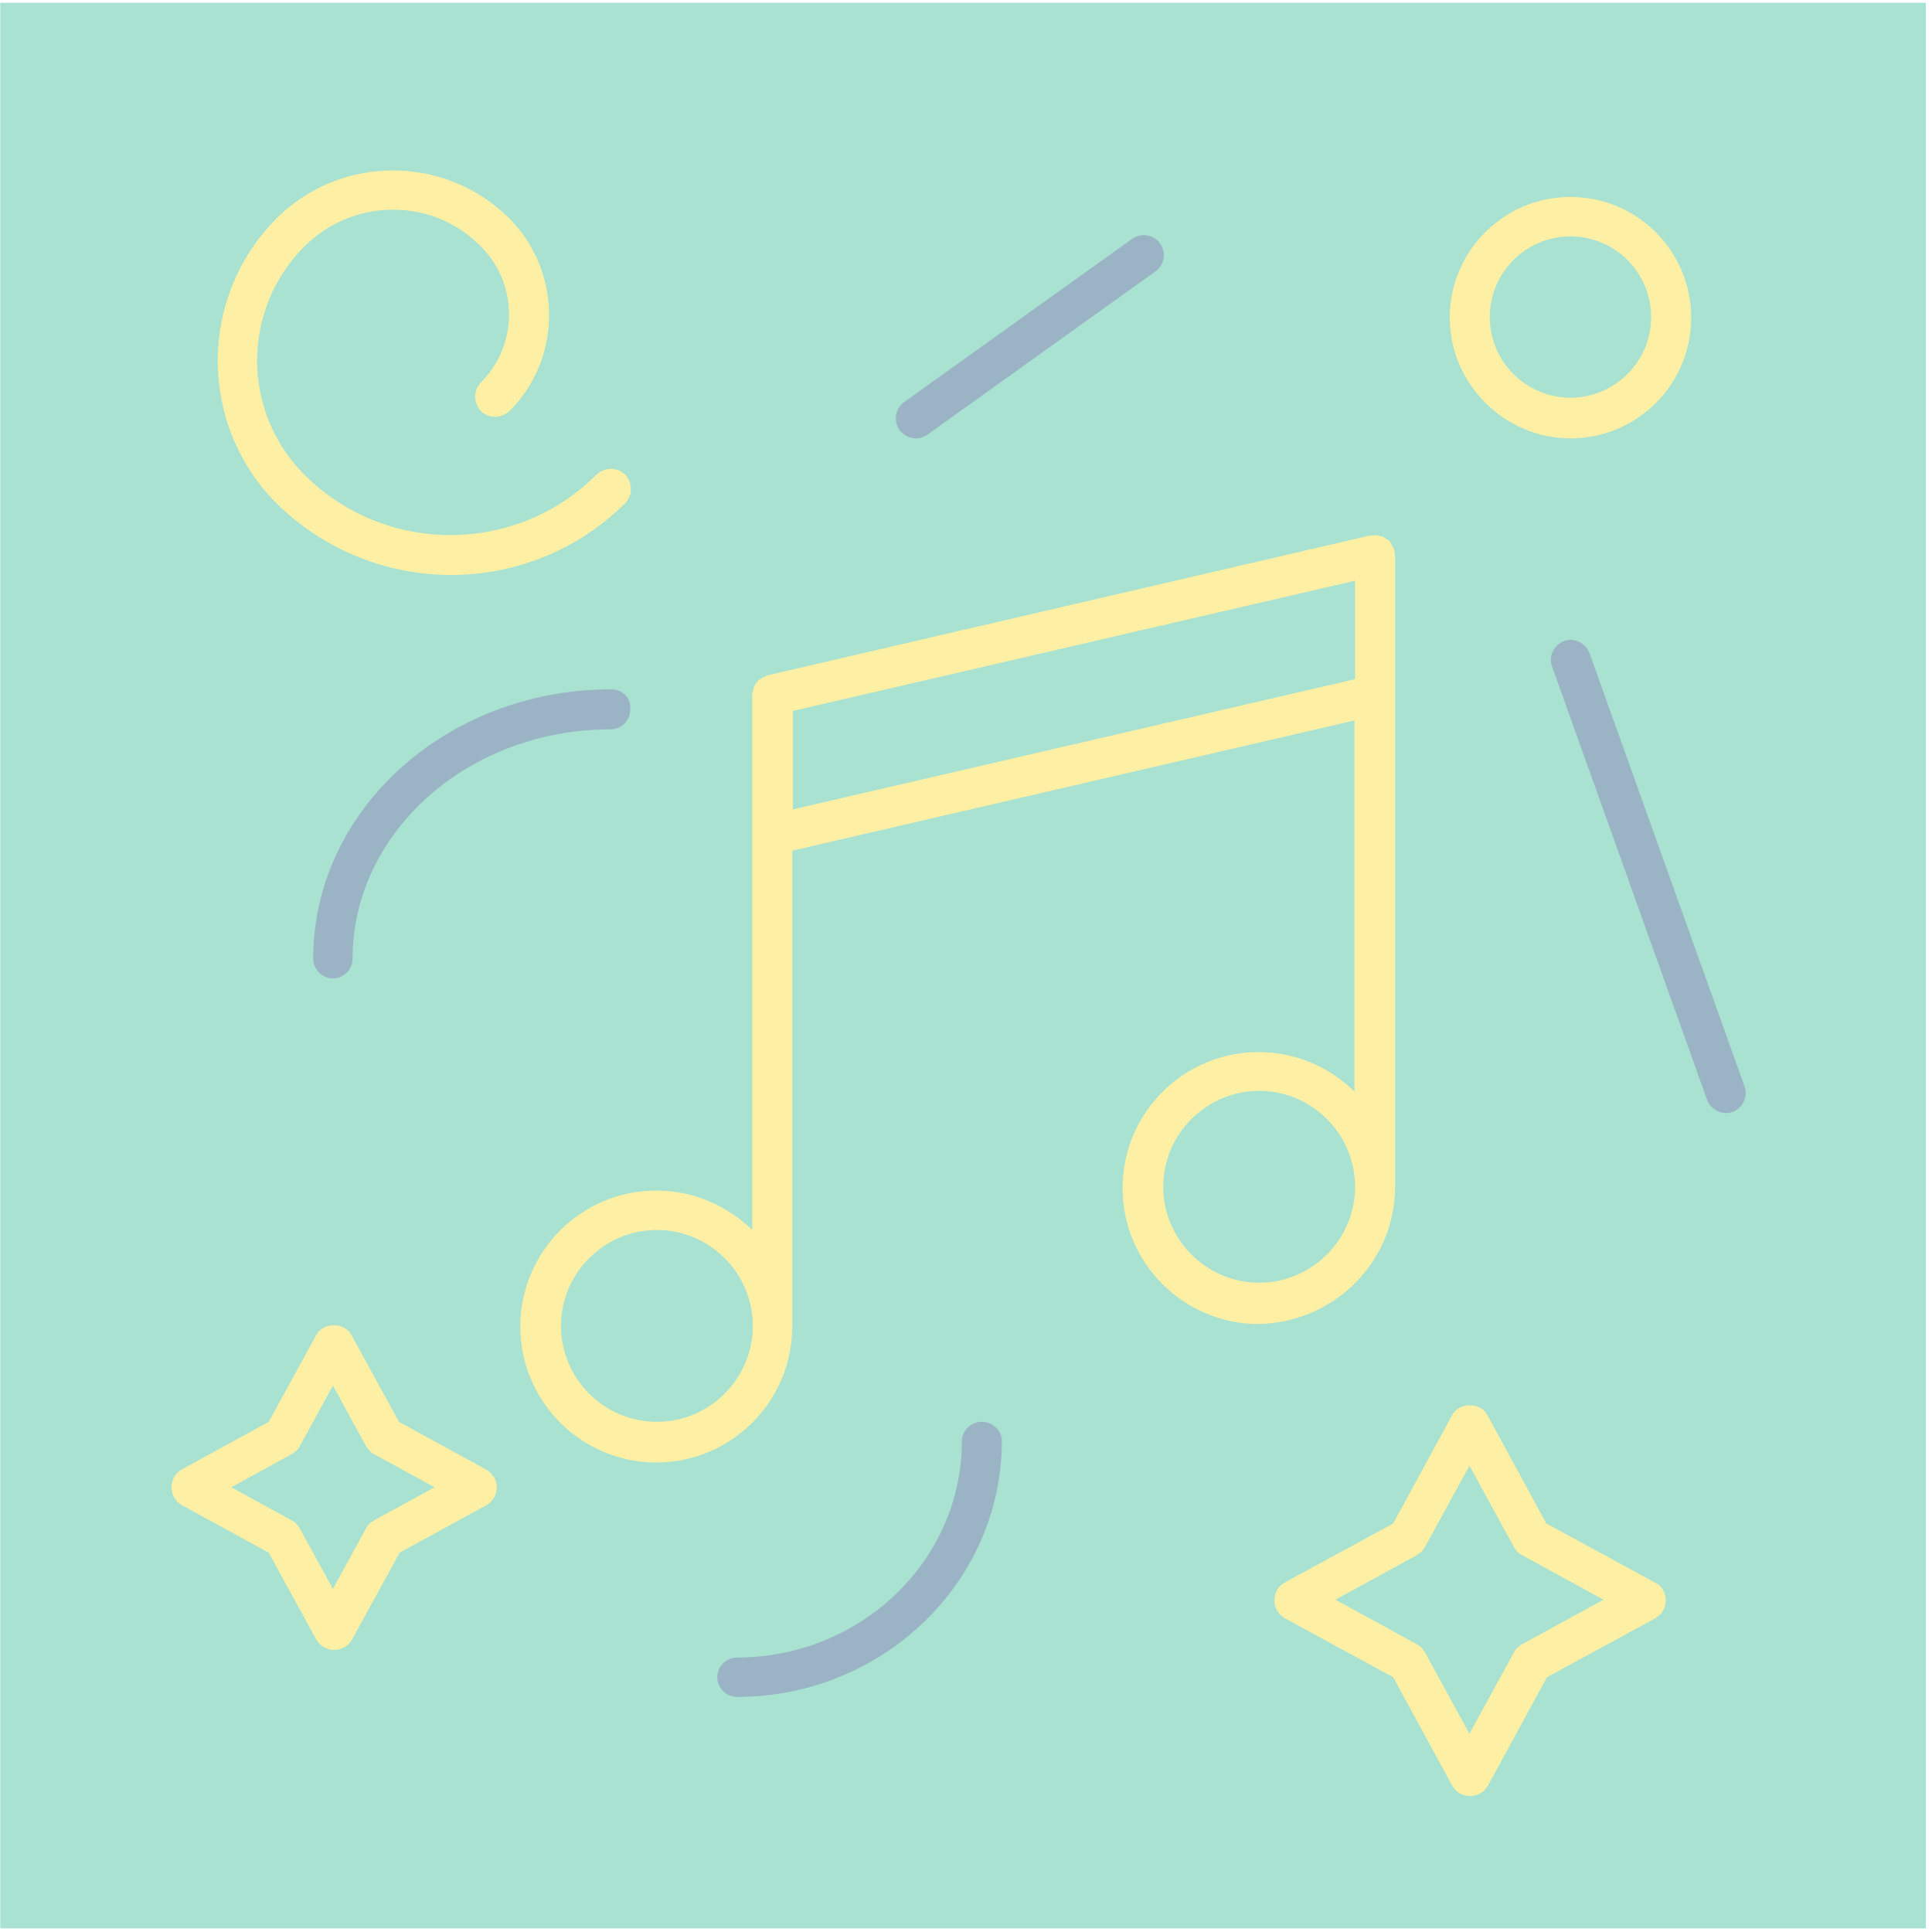
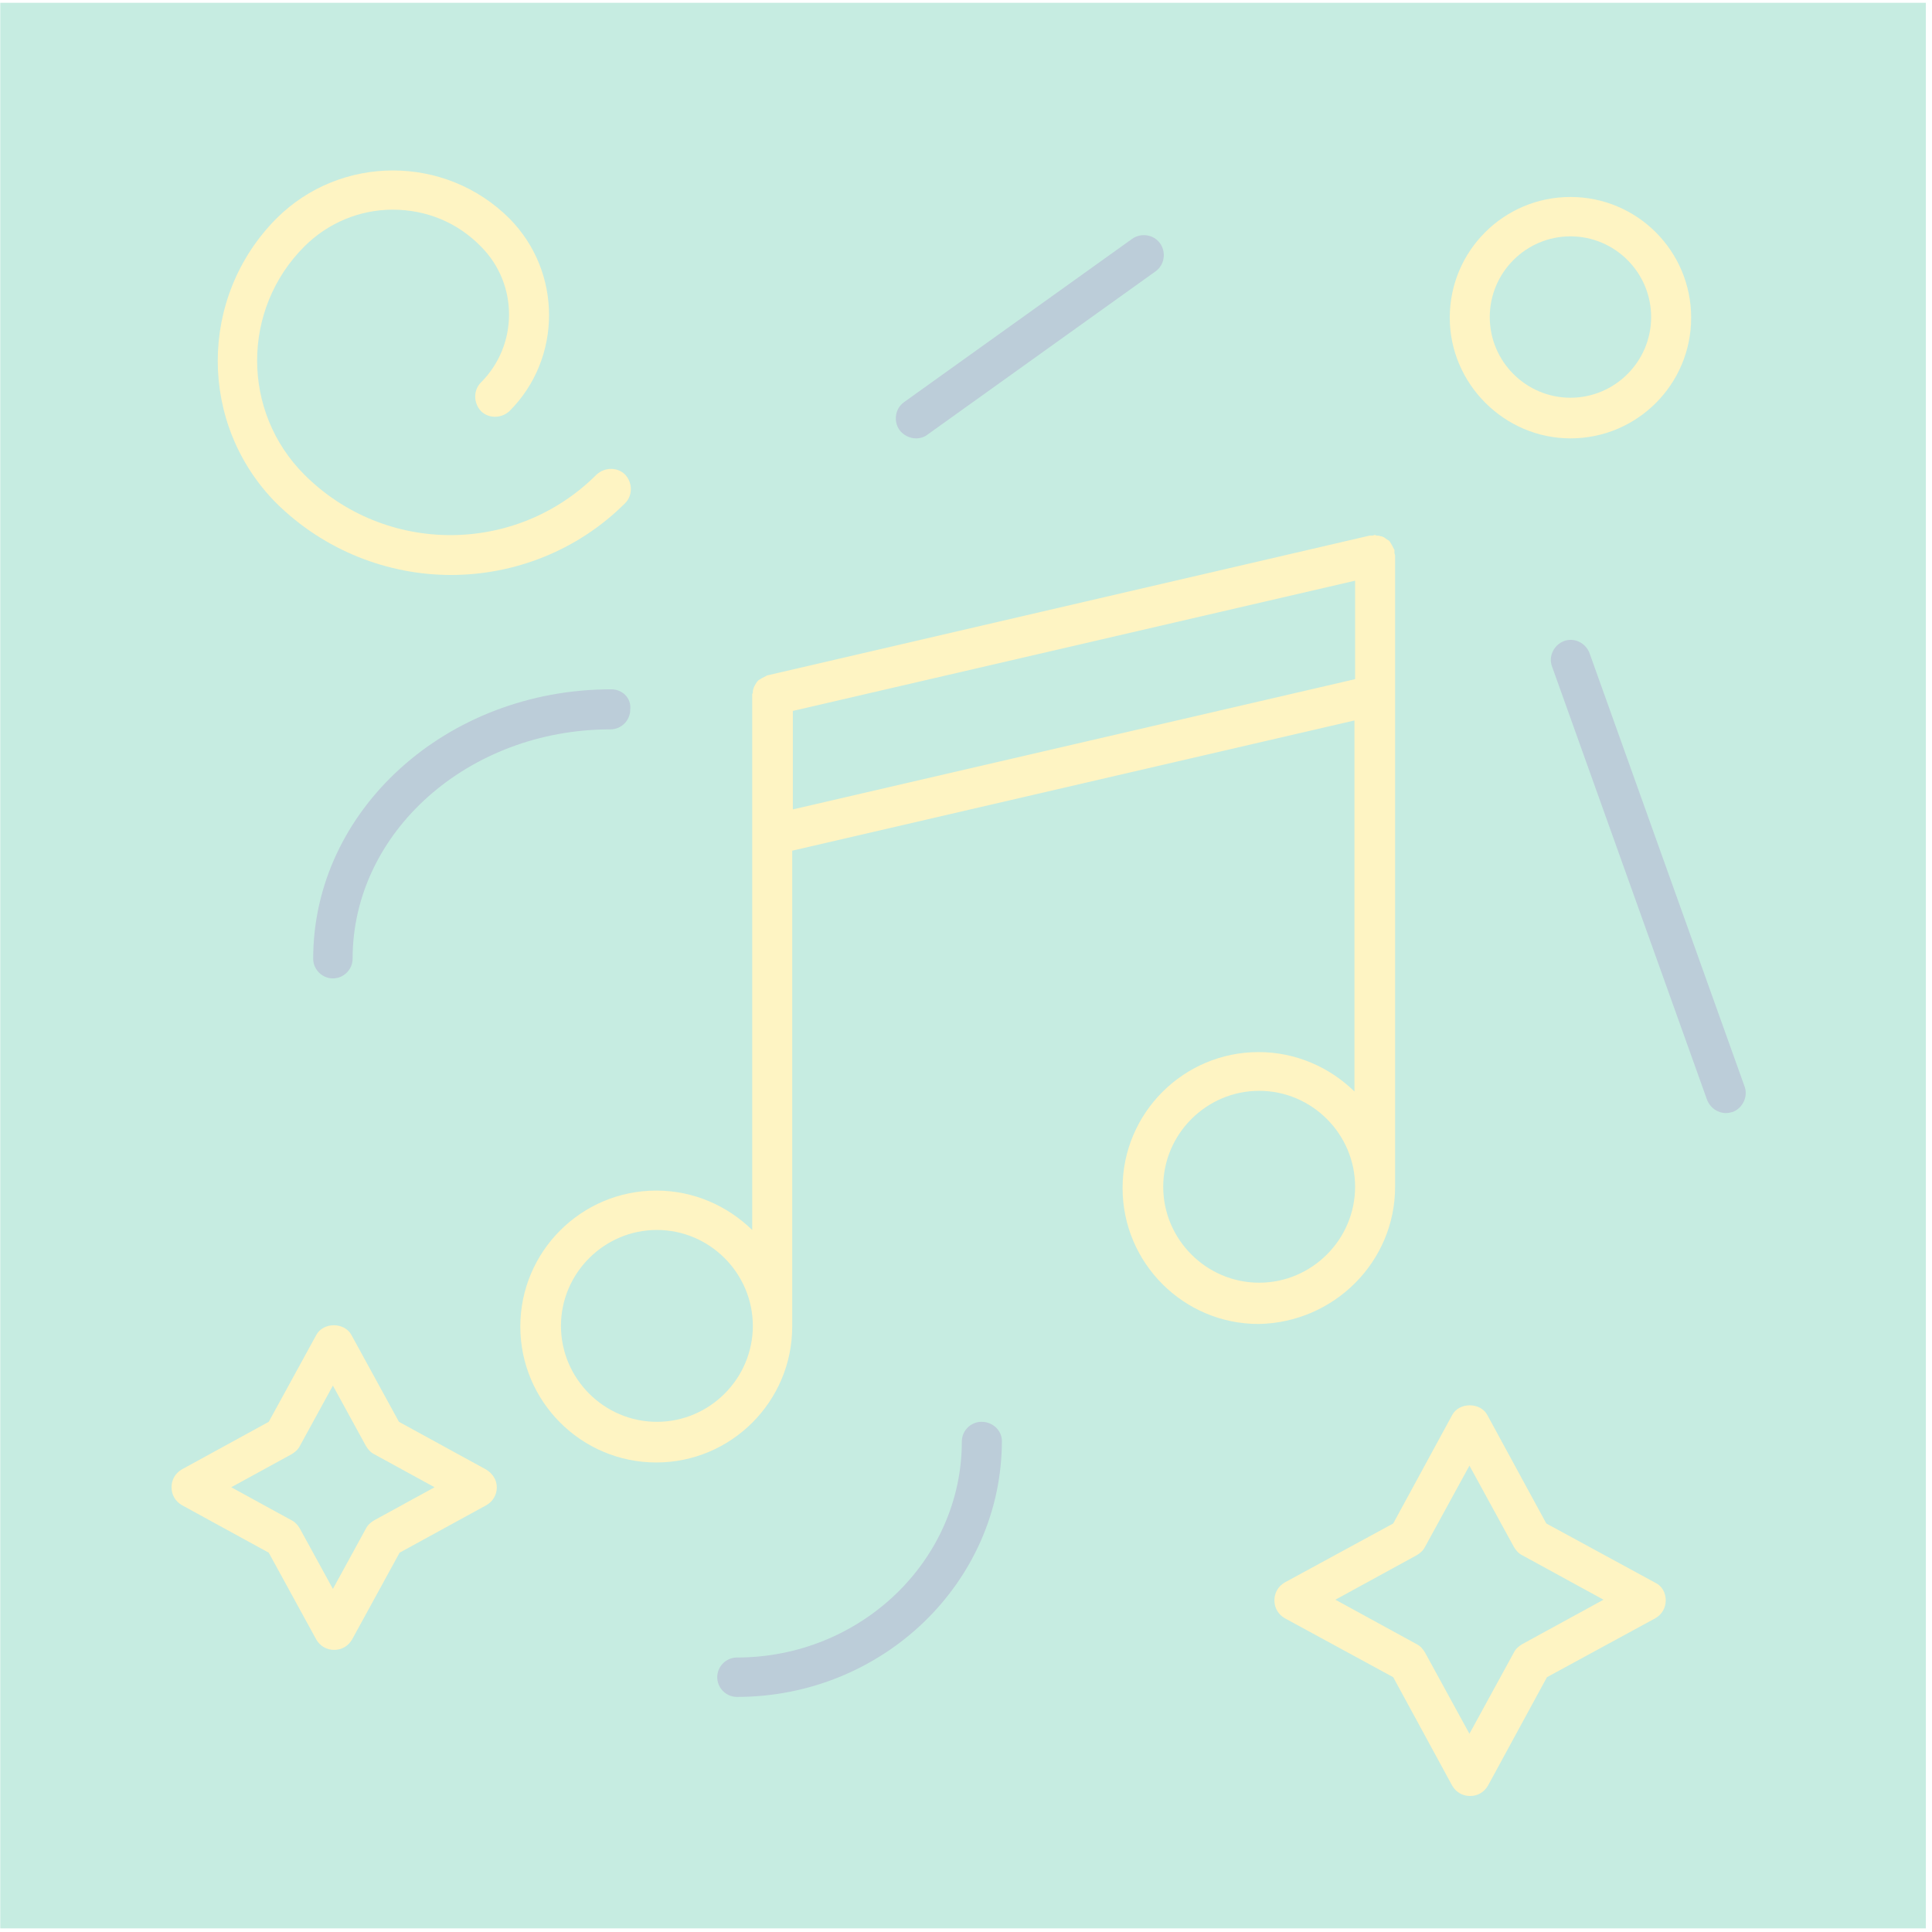
<svg xmlns="http://www.w3.org/2000/svg" width="301" height="301" viewBox="0 0 301 301" fill="none">
-   <g opacity="0.6">
+   <g opacity="0.4">
    <path d="M0.04 0.434L0.04 300.434H300.04V0.434H0.04Z" fill="#70CFB3" />
    <path d="M217.354 184.894V86.511C217.354 86.412 217.255 86.313 217.255 86.115C217.255 86.016 217.255 85.917 217.255 85.719C217.255 85.62 217.156 85.521 217.156 85.521C217.057 85.323 216.958 85.125 216.859 84.927C216.76 84.729 216.661 84.63 216.562 84.432C216.463 84.234 216.265 84.135 216.067 84.036C215.968 83.937 215.771 83.838 215.672 83.739C215.474 83.64 215.276 83.541 215.078 83.541C214.88 83.442 214.682 83.442 214.484 83.442C214.385 83.442 214.286 83.344 214.187 83.344C214.088 83.344 213.989 83.442 213.791 83.442C213.692 83.442 213.593 83.442 213.395 83.442L119.565 105.217C119.466 105.217 119.367 105.316 119.367 105.316C119.169 105.415 118.971 105.514 118.773 105.613C118.575 105.712 118.476 105.811 118.278 105.91C118.08 106.009 117.981 106.207 117.882 106.306C117.783 106.504 117.684 106.603 117.585 106.801C117.486 106.999 117.387 107.197 117.387 107.296C117.288 107.494 117.288 107.692 117.288 107.89C117.288 107.989 117.189 108.088 117.189 108.187V191.625C113.329 187.863 108.083 185.488 102.244 185.488C90.564 185.488 81.062 194.99 81.062 206.669C81.062 218.348 90.564 227.85 102.244 227.85C113.923 227.85 123.425 218.348 123.425 206.669V132.535L211.02 112.245V170.048C207.16 166.286 201.914 163.911 196.074 163.911C184.395 163.911 174.893 173.413 174.893 185.092C174.893 196.771 184.395 206.273 196.074 206.273C207.852 206.075 217.354 196.573 217.354 184.894ZM102.343 221.516C94.127 221.516 87.397 214.785 87.397 206.57C87.397 198.355 94.127 191.625 102.343 191.625C110.558 191.625 117.288 198.355 117.288 206.57C117.288 214.785 110.558 221.516 102.343 221.516ZM123.524 126.102V110.76L211.119 90.47V105.811L123.524 126.102ZM196.173 199.84C187.958 199.84 181.227 193.109 181.227 184.894C181.227 176.679 187.958 169.949 196.173 169.949C204.388 169.949 211.119 176.679 211.119 184.894C211.119 193.109 204.388 199.84 196.173 199.84Z" fill="#FCE468" />
    <path d="M70.274 89.579C80.073 89.579 89.971 85.818 97.394 78.395C98.582 77.207 98.582 75.228 97.394 73.941C96.206 72.753 94.227 72.753 92.94 73.941C80.37 86.511 59.98 86.511 47.41 73.941C37.612 64.142 37.612 48.207 47.41 38.408C51.072 34.746 56.021 32.667 61.168 32.667C66.414 32.667 71.264 34.647 74.926 38.408C80.766 44.248 80.766 53.749 74.926 59.589C73.738 60.777 73.738 62.756 74.926 64.043C76.114 65.231 78.093 65.231 79.38 64.043C87.595 55.828 87.595 42.367 79.38 34.053C69.383 24.056 53.052 24.056 43.055 34.053C30.881 46.326 30.881 66.122 43.055 78.395C50.578 85.818 60.475 89.579 70.274 89.579Z" fill="#FCE468" />
    <path d="M95.216 107.395C69.581 107.395 48.796 126.2 48.796 149.361C48.796 151.044 50.182 152.429 51.864 152.429C53.547 152.429 54.933 151.044 54.933 149.361C54.933 129.664 72.947 113.63 95.118 113.63C96.8 113.63 98.186 112.244 98.186 110.562C98.384 108.78 96.998 107.395 95.216 107.395Z" fill="#57819F" />
    <path d="M257.836 246.557L240.911 237.352L231.706 220.427C230.617 218.447 227.351 218.447 226.262 220.427L217.058 237.352L200.132 246.557C199.143 247.15 198.549 248.14 198.549 249.328C198.549 250.516 199.143 251.505 200.132 252.099L217.058 261.304L226.262 278.229C226.856 279.219 227.846 279.813 229.034 279.813C230.222 279.813 231.211 279.219 231.805 278.229L241.01 261.304L257.935 252.099C258.925 251.505 259.519 250.516 259.519 249.328C259.519 248.14 258.925 247.051 257.836 246.557ZM237.15 256.157C236.655 256.454 236.16 256.85 235.863 257.444L228.935 270.113L222.006 257.444C221.709 256.949 221.314 256.454 220.72 256.157L208.051 249.229L220.72 242.3C221.215 242.004 221.709 241.608 222.006 241.014L228.935 228.345L235.863 241.014C236.16 241.509 236.556 242.004 237.15 242.3L249.819 249.229L237.15 256.157Z" fill="#FCE468" />
    <path d="M244.672 68.298C255.065 68.298 263.478 59.885 263.478 49.493C263.478 39.1 255.065 30.687 244.672 30.687C234.28 30.687 225.867 39.1 225.867 49.493C225.867 59.786 234.379 68.298 244.672 68.298ZM244.672 36.824C251.601 36.824 257.242 42.465 257.242 49.394C257.242 56.322 251.601 61.964 244.672 61.964C237.744 61.964 232.102 56.322 232.102 49.394C232.102 42.465 237.744 36.824 244.672 36.824Z" fill="#FCE468" />
    <path d="M75.718 228.939L62.158 221.515L54.735 207.956C53.646 205.976 50.38 205.976 49.291 207.956L41.868 221.515L28.308 228.939C27.318 229.533 26.724 230.522 26.724 231.71C26.724 232.898 27.318 233.888 28.308 234.482L41.868 241.905L49.291 255.465C49.885 256.454 50.875 257.048 52.062 257.048C53.25 257.048 54.24 256.454 54.834 255.465L62.257 241.905L75.817 234.482C76.807 233.888 77.401 232.898 77.401 231.71C77.401 230.522 76.708 229.533 75.718 228.939ZM58.298 236.857C57.803 237.154 57.308 237.55 57.011 238.144L51.865 247.547L46.718 238.144C46.421 237.649 46.025 237.154 45.431 236.857L36.028 231.71L45.431 226.563C45.926 226.266 46.421 225.87 46.718 225.277L51.865 215.874L57.011 225.277C57.308 225.772 57.704 226.266 58.298 226.563L67.701 231.71L58.298 236.857Z" fill="#FCE468" />
    <path d="M152.92 221.516C151.238 221.516 149.852 222.902 149.852 224.584C149.852 243.093 134.115 258.237 114.814 258.237C113.131 258.237 111.746 259.622 111.746 261.305C111.746 262.988 113.131 264.373 114.814 264.373C137.579 264.373 156.088 246.458 156.088 224.485C156.088 222.902 154.702 221.516 152.92 221.516Z" fill="#57819F" />
    <path d="M271.792 169.256L247.641 101.753C247.048 100.17 245.266 99.279 243.682 99.873C242.099 100.467 241.208 102.248 241.802 103.832L265.952 171.334C266.447 172.621 267.635 173.413 268.922 173.413C269.317 173.413 269.614 173.314 270.01 173.215C271.495 172.621 272.386 170.839 271.792 169.256Z" fill="#57819F" />
    <path d="M142.725 68.298C143.319 68.298 144.012 68.1 144.507 67.705L180.04 42.267C181.426 41.278 181.722 39.298 180.733 37.912C179.743 36.527 177.763 36.23 176.378 37.219L140.845 62.657C139.459 63.647 139.162 65.626 140.152 67.012C140.746 67.803 141.736 68.298 142.725 68.298Z" fill="#57819F" />
  </g>
</svg>
